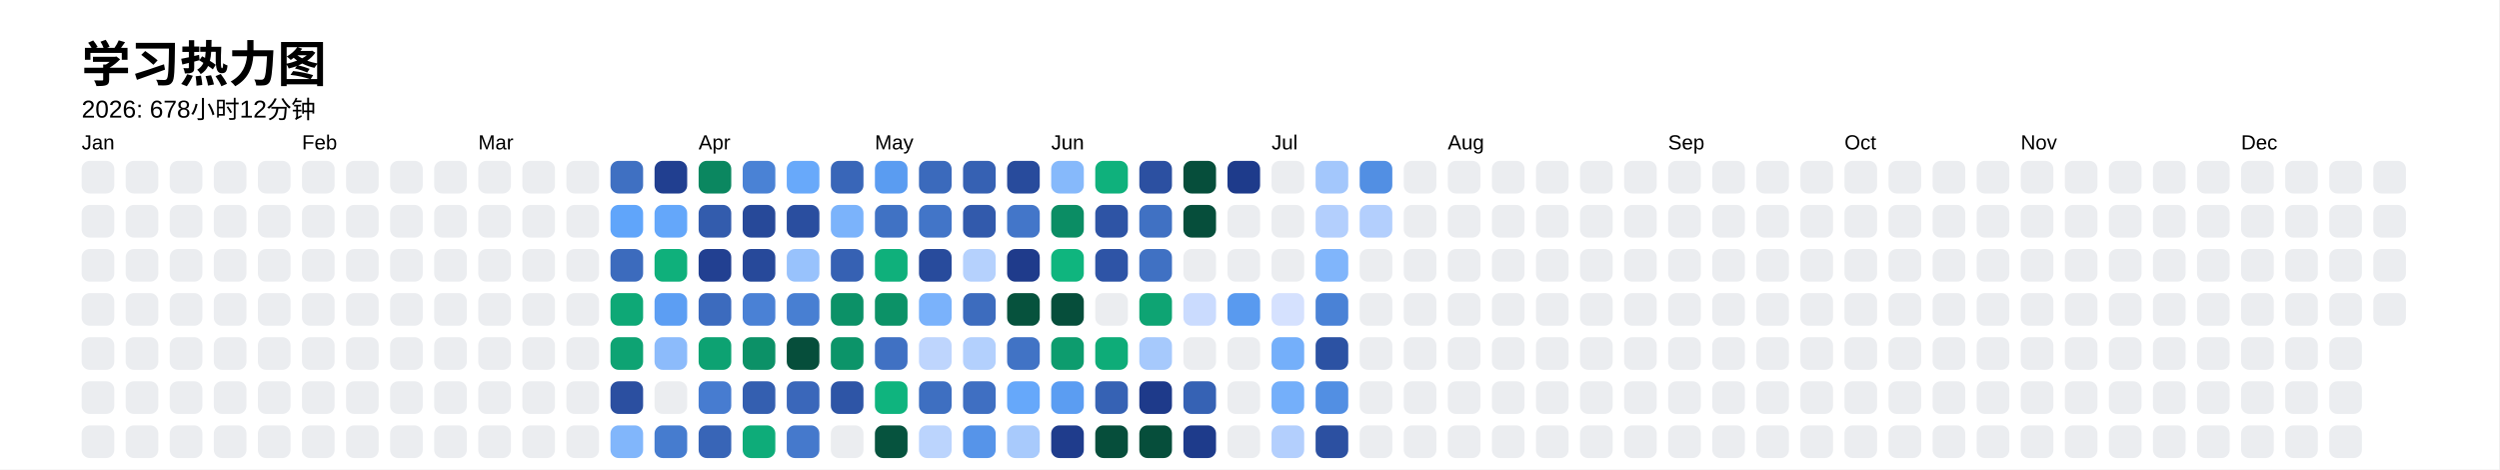
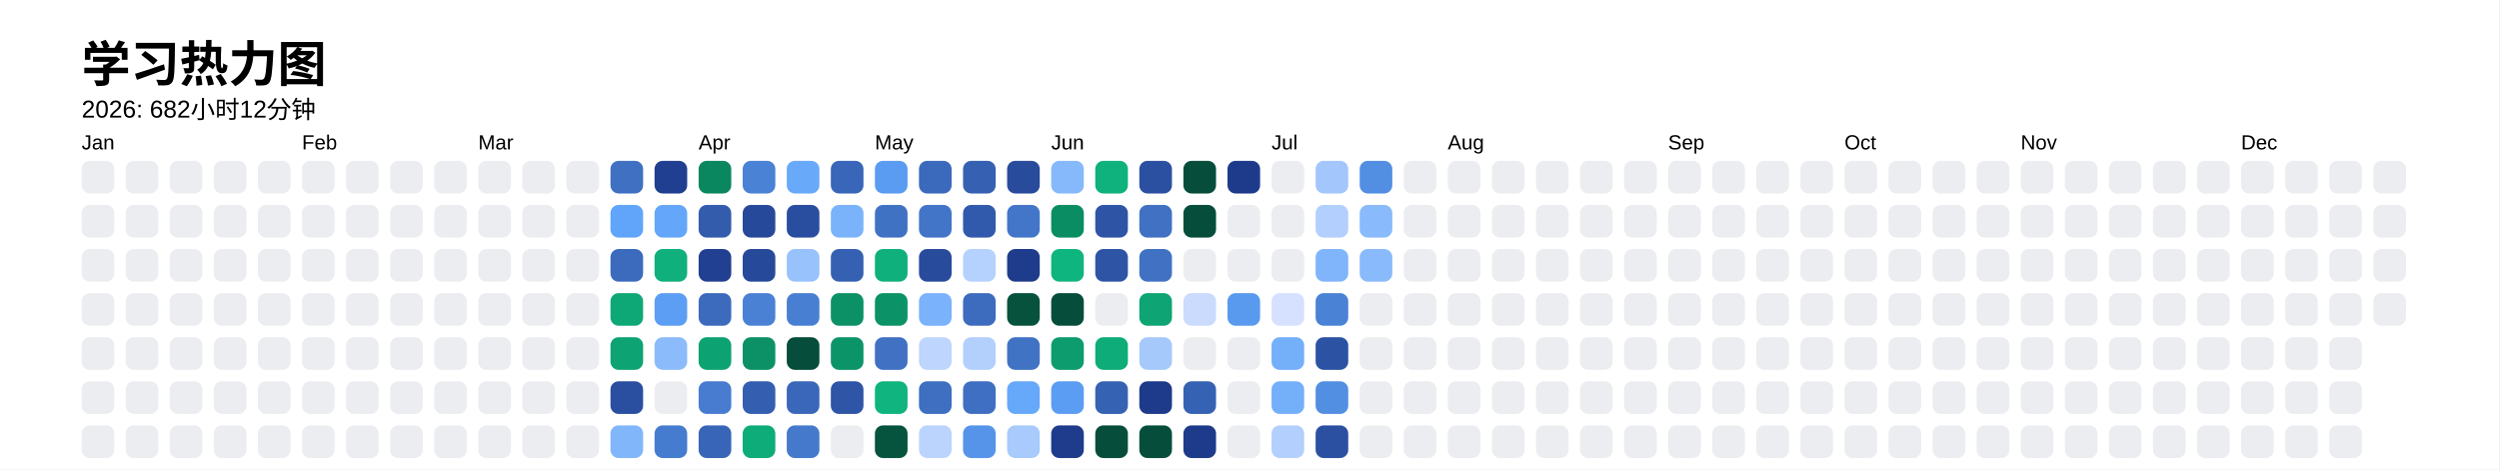
<svg xmlns="http://www.w3.org/2000/svg" style="background-color:white;" baseProfile="full" height="57.5mm" version="1.1" viewBox="0,0,306.2,57.5" width="306.2mm">
  <defs />
  <rect fill="#FFFFFF" height="57.5" width="306.2" x="0" y="0" />
  <text fill="#000000" style="font-size:6px; font-family:Arial; font-weight:bold;" x="10" y="10">学习热力图</text>
-   <text fill="#000000" style="font-size:3px; font-family:Arial;" x="10" y="14.4">2026: 678小时12分钟</text>
+   <text fill="#000000" style="font-size:3px; font-family:Arial;" x="10" y="14.4">2026: 682小时12分钟</text>
  <text fill="#000000" style="font-size:2.5px; font-family:Arial" x="10" y="18.3">Jan</text>
  <rect fill="#ebedf0" height="4" rx="1" ry="1" width="4" x="10" y="19.7" />
  <rect fill="#ebedf0" height="4" rx="1" ry="1" width="4" x="10" y="25.1" />
  <rect fill="#ebedf0" height="4" rx="1" ry="1" width="4" x="10" y="30.5" />
  <rect fill="#ebedf0" height="4" rx="1" ry="1" width="4" x="10" y="35.9" />
  <rect fill="#ebedf0" height="4" rx="1" ry="1" width="4" x="10" y="41.3" />
  <rect fill="#ebedf0" height="4" rx="1" ry="1" width="4" x="10" y="46.7" />
  <rect fill="#ebedf0" height="4" rx="1" ry="1" width="4" x="10" y="52.1" />
  <rect fill="#ebedf0" height="4" rx="1" ry="1" width="4" x="15.4" y="19.7" />
  <rect fill="#ebedf0" height="4" rx="1" ry="1" width="4" x="15.4" y="25.1" />
  <rect fill="#ebedf0" height="4" rx="1" ry="1" width="4" x="15.4" y="30.5" />
  <rect fill="#ebedf0" height="4" rx="1" ry="1" width="4" x="15.4" y="35.9" />
  <rect fill="#ebedf0" height="4" rx="1" ry="1" width="4" x="15.4" y="41.3" />
  <rect fill="#ebedf0" height="4" rx="1" ry="1" width="4" x="15.4" y="46.7" />
  <rect fill="#ebedf0" height="4" rx="1" ry="1" width="4" x="15.4" y="52.1" />
  <rect fill="#ebedf0" height="4" rx="1" ry="1" width="4" x="20.8" y="19.7" />
  <rect fill="#ebedf0" height="4" rx="1" ry="1" width="4" x="20.8" y="25.1" />
  <rect fill="#ebedf0" height="4" rx="1" ry="1" width="4" x="20.8" y="30.5" />
  <rect fill="#ebedf0" height="4" rx="1" ry="1" width="4" x="20.8" y="35.9" />
  <rect fill="#ebedf0" height="4" rx="1" ry="1" width="4" x="20.8" y="41.3" />
  <rect fill="#ebedf0" height="4" rx="1" ry="1" width="4" x="20.8" y="46.7" />
  <rect fill="#ebedf0" height="4" rx="1" ry="1" width="4" x="20.8" y="52.1" />
  <rect fill="#ebedf0" height="4" rx="1" ry="1" width="4" x="26.2" y="19.7" />
  <rect fill="#ebedf0" height="4" rx="1" ry="1" width="4" x="26.2" y="25.1" />
  <rect fill="#ebedf0" height="4" rx="1" ry="1" width="4" x="26.2" y="30.5" />
  <rect fill="#ebedf0" height="4" rx="1" ry="1" width="4" x="26.2" y="35.9" />
  <rect fill="#ebedf0" height="4" rx="1" ry="1" width="4" x="26.2" y="41.3" />
  <rect fill="#ebedf0" height="4" rx="1" ry="1" width="4" x="26.2" y="46.7" />
  <rect fill="#ebedf0" height="4" rx="1" ry="1" width="4" x="26.2" y="52.1" />
  <rect fill="#ebedf0" height="4" rx="1" ry="1" width="4" x="31.6" y="19.7" />
  <rect fill="#ebedf0" height="4" rx="1" ry="1" width="4" x="31.6" y="25.1" />
  <rect fill="#ebedf0" height="4" rx="1" ry="1" width="4" x="31.6" y="30.5" />
  <rect fill="#ebedf0" height="4" rx="1" ry="1" width="4" x="31.6" y="35.9" />
  <rect fill="#ebedf0" height="4" rx="1" ry="1" width="4" x="31.6" y="41.3" />
  <rect fill="#ebedf0" height="4" rx="1" ry="1" width="4" x="31.6" y="46.7" />
  <rect fill="#ebedf0" height="4" rx="1" ry="1" width="4" x="31.6" y="52.1" />
  <text fill="#000000" style="font-size:2.5px; font-family:Arial" x="37.0" y="18.3">Feb</text>
  <rect fill="#ebedf0" height="4" rx="1" ry="1" width="4" x="37.0" y="19.7" />
  <rect fill="#ebedf0" height="4" rx="1" ry="1" width="4" x="37.0" y="25.1" />
  <rect fill="#ebedf0" height="4" rx="1" ry="1" width="4" x="37.0" y="30.5" />
  <rect fill="#ebedf0" height="4" rx="1" ry="1" width="4" x="37.0" y="35.9" />
  <rect fill="#ebedf0" height="4" rx="1" ry="1" width="4" x="37.0" y="41.3" />
  <rect fill="#ebedf0" height="4" rx="1" ry="1" width="4" x="37.0" y="46.7" />
  <rect fill="#ebedf0" height="4" rx="1" ry="1" width="4" x="37.0" y="52.1" />
  <rect fill="#ebedf0" height="4" rx="1" ry="1" width="4" x="42.4" y="19.7" />
  <rect fill="#ebedf0" height="4" rx="1" ry="1" width="4" x="42.4" y="25.1" />
  <rect fill="#ebedf0" height="4" rx="1" ry="1" width="4" x="42.4" y="30.5" />
  <rect fill="#ebedf0" height="4" rx="1" ry="1" width="4" x="42.4" y="35.9" />
  <rect fill="#ebedf0" height="4" rx="1" ry="1" width="4" x="42.4" y="41.3" />
  <rect fill="#ebedf0" height="4" rx="1" ry="1" width="4" x="42.4" y="46.7" />
  <rect fill="#ebedf0" height="4" rx="1" ry="1" width="4" x="42.4" y="52.1" />
  <rect fill="#ebedf0" height="4" rx="1" ry="1" width="4" x="47.8" y="19.7" />
  <rect fill="#ebedf0" height="4" rx="1" ry="1" width="4" x="47.8" y="25.1" />
  <rect fill="#ebedf0" height="4" rx="1" ry="1" width="4" x="47.8" y="30.5" />
  <rect fill="#ebedf0" height="4" rx="1" ry="1" width="4" x="47.8" y="35.9" />
  <rect fill="#ebedf0" height="4" rx="1" ry="1" width="4" x="47.8" y="41.3" />
  <rect fill="#ebedf0" height="4" rx="1" ry="1" width="4" x="47.8" y="46.7" />
  <rect fill="#ebedf0" height="4" rx="1" ry="1" width="4" x="47.8" y="52.1" />
  <rect fill="#ebedf0" height="4" rx="1" ry="1" width="4" x="53.2" y="19.7" />
  <rect fill="#ebedf0" height="4" rx="1" ry="1" width="4" x="53.2" y="25.1" />
  <rect fill="#ebedf0" height="4" rx="1" ry="1" width="4" x="53.2" y="30.5" />
  <rect fill="#ebedf0" height="4" rx="1" ry="1" width="4" x="53.2" y="35.9" />
  <rect fill="#ebedf0" height="4" rx="1" ry="1" width="4" x="53.2" y="41.3" />
  <rect fill="#ebedf0" height="4" rx="1" ry="1" width="4" x="53.2" y="46.7" />
  <rect fill="#ebedf0" height="4" rx="1" ry="1" width="4" x="53.2" y="52.1" />
  <text fill="#000000" style="font-size:2.5px; font-family:Arial" x="58.6" y="18.3">Mar</text>
  <rect fill="#ebedf0" height="4" rx="1" ry="1" width="4" x="58.6" y="19.7" />
  <rect fill="#ebedf0" height="4" rx="1" ry="1" width="4" x="58.6" y="25.1" />
  <rect fill="#ebedf0" height="4" rx="1" ry="1" width="4" x="58.6" y="30.5" />
  <rect fill="#ebedf0" height="4" rx="1" ry="1" width="4" x="58.6" y="35.9" />
  <rect fill="#ebedf0" height="4" rx="1" ry="1" width="4" x="58.6" y="41.3" />
  <rect fill="#ebedf0" height="4" rx="1" ry="1" width="4" x="58.6" y="46.7" />
  <rect fill="#ebedf0" height="4" rx="1" ry="1" width="4" x="58.6" y="52.1" />
  <rect fill="#ebedf0" height="4" rx="1" ry="1" width="4" x="64" y="19.7" />
  <rect fill="#ebedf0" height="4" rx="1" ry="1" width="4" x="64" y="25.1" />
  <rect fill="#ebedf0" height="4" rx="1" ry="1" width="4" x="64" y="30.5" />
  <rect fill="#ebedf0" height="4" rx="1" ry="1" width="4" x="64" y="35.9" />
  <rect fill="#ebedf0" height="4" rx="1" ry="1" width="4" x="64" y="41.3" />
  <rect fill="#ebedf0" height="4" rx="1" ry="1" width="4" x="64" y="46.7" />
  <rect fill="#ebedf0" height="4" rx="1" ry="1" width="4" x="64" y="52.1" />
  <rect fill="#ebedf0" height="4" rx="1" ry="1" width="4" x="69.4" y="19.7" />
  <rect fill="#ebedf0" height="4" rx="1" ry="1" width="4" x="69.4" y="25.1" />
  <rect fill="#ebedf0" height="4" rx="1" ry="1" width="4" x="69.4" y="30.5" />
  <rect fill="#ebedf0" height="4" rx="1" ry="1" width="4" x="69.4" y="35.9" />
  <rect fill="#ebedf0" height="4" rx="1" ry="1" width="4" x="69.4" y="41.3" />
  <rect fill="#ebedf0" height="4" rx="1" ry="1" width="4" x="69.4" y="46.7" />
  <rect fill="#ebedf0" height="4" rx="1" ry="1" width="4" x="69.4" y="52.1" />
  <rect fill="#3f70c2" height="4" rx="1" ry="1" width="4" x="74.8" y="19.7" />
  <rect fill="#60a5fa" height="4" rx="1" ry="1" width="4" x="74.8" y="25.1" />
  <rect fill="#3c6bbd" height="4" rx="1" ry="1" width="4" x="74.8" y="30.5" />
  <rect fill="#0ea876" height="4" rx="1" ry="1" width="4" x="74.8" y="35.9" />
  <rect fill="#0ea373" height="4" rx="1" ry="1" width="4" x="74.8" y="41.3" />
  <rect fill="#2b4fa0" height="4" rx="1" ry="1" width="4" x="74.8" y="46.7" />
  <rect fill="#81b6fb" height="4" rx="1" ry="1" width="4" x="74.8" y="52.1" />
  <rect fill="#213f90" height="4" rx="1" ry="1" width="4" x="80.2" y="19.7" />
  <rect fill="#64a7fa" height="4" rx="1" ry="1" width="4" x="80.2" y="25.1" />
  <rect fill="#0fb07b" height="4" rx="1" ry="1" width="4" x="80.2" y="30.5" />
  <rect fill="#5c9ef3" height="4" rx="1" ry="1" width="4" x="80.2" y="35.9" />
  <rect fill="#8cbbfb" height="4" rx="1" ry="1" width="4" x="80.2" y="41.3" />
  <rect fill="#ebedf0" height="4" rx="1" ry="1" width="4" x="80.2" y="46.7" />
  <rect fill="#467ccf" height="4" rx="1" ry="1" width="4" x="80.2" y="52.1" />
  <text fill="#000000" style="font-size:2.5px; font-family:Arial" x="85.6" y="18.3">Apr</text>
  <rect fill="#0b8760" height="4" rx="1" ry="1" width="4" x="85.6" y="19.7" />
  <rect fill="#335cad" height="4" rx="1" ry="1" width="4" x="85.6" y="25.1" />
  <rect fill="#224091" height="4" rx="1" ry="1" width="4" x="85.6" y="30.5" />
  <rect fill="#3c6bbe" height="4" rx="1" ry="1" width="4" x="85.6" y="35.9" />
  <rect fill="#0da272" height="4" rx="1" ry="1" width="4" x="85.6" y="41.3" />
  <rect fill="#477cd0" height="4" rx="1" ry="1" width="4" x="85.6" y="46.7" />
  <rect fill="#3865b7" height="4" rx="1" ry="1" width="4" x="85.6" y="52.1" />
  <rect fill="#4a82d5" height="4" rx="1" ry="1" width="4" x="91" y="19.7" />
  <rect fill="#274999" height="4" rx="1" ry="1" width="4" x="91" y="25.1" />
  <rect fill="#27499a" height="4" rx="1" ry="1" width="4" x="91" y="30.5" />
  <rect fill="#4a81d5" height="4" rx="1" ry="1" width="4" x="91" y="35.9" />
  <rect fill="#0c9167" height="4" rx="1" ry="1" width="4" x="91" y="41.3" />
  <rect fill="#345fb0" height="4" rx="1" ry="1" width="4" x="91" y="46.7" />
  <rect fill="#0eac79" height="4" rx="1" ry="1" width="4" x="91" y="52.1" />
  <rect fill="#68a9fa" height="4" rx="1" ry="1" width="4" x="96.4" y="19.7" />
  <rect fill="#2a4e9f" height="4" rx="1" ry="1" width="4" x="96.4" y="25.1" />
  <rect fill="#98c2fc" height="4" rx="1" ry="1" width="4" x="96.4" y="30.5" />
  <rect fill="#487fd2" height="4" rx="1" ry="1" width="4" x="96.4" y="35.9" />
  <rect fill="#064e3b" height="4" rx="1" ry="1" width="4" x="96.4" y="41.3" />
  <rect fill="#3a67ba" height="4" rx="1" ry="1" width="4" x="96.4" y="46.7" />
  <rect fill="#4579cc" height="4" rx="1" ry="1" width="4" x="96.4" y="52.1" />
  <rect fill="#3966b8" height="4" rx="1" ry="1" width="4" x="101.8" y="19.7" />
  <rect fill="#7bb3fb" height="4" rx="1" ry="1" width="4" x="101.8" y="25.1" />
  <rect fill="#3661b3" height="4" rx="1" ry="1" width="4" x="101.8" y="30.5" />
  <rect fill="#0c9167" height="4" rx="1" ry="1" width="4" x="101.8" y="35.9" />
  <rect fill="#0c9469" height="4" rx="1" ry="1" width="4" x="101.8" y="41.3" />
  <rect fill="#2e55a6" height="4" rx="1" ry="1" width="4" x="101.8" y="46.7" />
  <rect fill="#ebedf0" height="4" rx="1" ry="1" width="4" x="101.8" y="52.1" />
  <text fill="#000000" style="font-size:2.5px; font-family:Arial" x="107.2" y="18.3">May</text>
  <rect fill="#5a9cf1" height="4" rx="1" ry="1" width="4" x="107.2" y="19.7" />
  <rect fill="#4072c4" height="4" rx="1" ry="1" width="4" x="107.2" y="25.1" />
  <rect fill="#0fb07b" height="4" rx="1" ry="1" width="4" x="107.2" y="30.5" />
  <rect fill="#0c9267" height="4" rx="1" ry="1" width="4" x="107.2" y="35.9" />
  <rect fill="#4071c3" height="4" rx="1" ry="1" width="4" x="107.2" y="41.3" />
  <rect fill="#0fb47e" height="4" rx="1" ry="1" width="4" x="107.2" y="46.7" />
  <rect fill="#06533e" height="4" rx="1" ry="1" width="4" x="107.2" y="52.1" />
  <rect fill="#3b6abc" height="4" rx="1" ry="1" width="4" x="112.6" y="19.7" />
  <rect fill="#4275c8" height="4" rx="1" ry="1" width="4" x="112.6" y="25.1" />
  <rect fill="#284b9c" height="4" rx="1" ry="1" width="4" x="112.6" y="30.5" />
  <rect fill="#7ab2fb" height="4" rx="1" ry="1" width="4" x="112.6" y="35.9" />
  <rect fill="#bed5fd" height="4" rx="1" ry="1" width="4" x="112.6" y="41.3" />
  <rect fill="#3e6fc1" height="4" rx="1" ry="1" width="4" x="112.6" y="46.7" />
  <rect fill="#bbd4fd" height="4" rx="1" ry="1" width="4" x="112.6" y="52.1" />
  <rect fill="#3661b3" height="4" rx="1" ry="1" width="4" x="118" y="19.7" />
  <rect fill="#325aac" height="4" rx="1" ry="1" width="4" x="118" y="25.1" />
  <rect fill="#b5d1fd" height="4" rx="1" ry="1" width="4" x="118" y="30.5" />
  <rect fill="#3d6cbe" height="4" rx="1" ry="1" width="4" x="118" y="35.9" />
  <rect fill="#b3d0fd" height="4" rx="1" ry="1" width="4" x="118" y="41.3" />
  <rect fill="#3f6fc2" height="4" rx="1" ry="1" width="4" x="118" y="46.7" />
  <rect fill="#5694e9" height="4" rx="1" ry="1" width="4" x="118" y="52.1" />
  <rect fill="#284b9c" height="4" rx="1" ry="1" width="4" x="123.4" y="19.7" />
  <rect fill="#4376c9" height="4" rx="1" ry="1" width="4" x="123.4" y="25.1" />
  <rect fill="#1f3b8b" height="4" rx="1" ry="1" width="4" x="123.4" y="30.5" />
  <rect fill="#06523d" height="4" rx="1" ry="1" width="4" x="123.4" y="35.9" />
  <rect fill="#4173c5" height="4" rx="1" ry="1" width="4" x="123.4" y="41.3" />
  <rect fill="#66a8fa" height="4" rx="1" ry="1" width="4" x="123.4" y="46.7" />
  <rect fill="#a8cafc" height="4" rx="1" ry="1" width="4" x="123.4" y="52.1" />
  <text fill="#000000" style="font-size:2.5px; font-family:Arial" x="128.8" y="18.3">Jun</text>
  <rect fill="#86b9fb" height="4" rx="1" ry="1" width="4" x="128.8" y="19.7" />
  <rect fill="#0b8d64" height="4" rx="1" ry="1" width="4" x="128.8" y="25.1" />
  <rect fill="#0fb57e" height="4" rx="1" ry="1" width="4" x="128.8" y="30.5" />
  <rect fill="#064e3b" height="4" rx="1" ry="1" width="4" x="128.8" y="35.9" />
  <rect fill="#0d9c6e" height="4" rx="1" ry="1" width="4" x="128.8" y="41.3" />
  <rect fill="#5b9df2" height="4" rx="1" ry="1" width="4" x="128.8" y="46.7" />
  <rect fill="#1f3c8c" height="4" rx="1" ry="1" width="4" x="128.8" y="52.1" />
  <rect fill="#0fb17c" height="4" rx="1" ry="1" width="4" x="134.2" y="19.7" />
  <rect fill="#2e54a5" height="4" rx="1" ry="1" width="4" x="134.2" y="25.1" />
  <rect fill="#2e54a6" height="4" rx="1" ry="1" width="4" x="134.2" y="30.5" />
  <rect fill="#ebedf0" height="4" rx="1" ry="1" width="4" x="134.2" y="35.9" />
  <rect fill="#0eac78" height="4" rx="1" ry="1" width="4" x="134.2" y="41.3" />
  <rect fill="#3662b4" height="4" rx="1" ry="1" width="4" x="134.2" y="46.7" />
  <rect fill="#064e3b" height="4" rx="1" ry="1" width="4" x="134.2" y="52.1" />
  <rect fill="#2c50a1" height="4" rx="1" ry="1" width="4" x="139.6" y="19.7" />
  <rect fill="#4071c3" height="4" rx="1" ry="1" width="4" x="139.6" y="25.1" />
  <rect fill="#4071c3" height="4" rx="1" ry="1" width="4" x="139.6" y="30.5" />
  <rect fill="#0ea473" height="4" rx="1" ry="1" width="4" x="139.6" y="35.9" />
  <rect fill="#a6c9fc" height="4" rx="1" ry="1" width="4" x="139.6" y="41.3" />
  <rect fill="#1e3a8a" height="4" rx="1" ry="1" width="4" x="139.6" y="46.7" />
  <rect fill="#064e3b" height="4" rx="1" ry="1" width="4" x="139.6" y="52.1" />
  <rect fill="#064e3b" height="4" rx="1" ry="1" width="4" x="145" y="19.7" />
  <rect fill="#064e3b" height="4" rx="1" ry="1" width="4" x="145" y="25.1" />
  <rect fill="#ebedf0" height="4" rx="1" ry="1" width="4" x="145" y="30.5" />
  <rect fill="#cadbfe" height="4" rx="1" ry="1" width="4" x="145" y="35.9" />
  <rect fill="#ebedf0" height="4" rx="1" ry="1" width="4" x="145" y="41.3" />
  <rect fill="#3662b4" height="4" rx="1" ry="1" width="4" x="145" y="46.7" />
  <rect fill="#1e3b8b" height="4" rx="1" ry="1" width="4" x="145" y="52.1" />
  <rect fill="#1e3b8b" height="4" rx="1" ry="1" width="4" x="150.4" y="19.7" />
  <rect fill="#ebedf0" height="4" rx="1" ry="1" width="4" x="150.4" y="25.1" />
  <rect fill="#ebedf0" height="4" rx="1" ry="1" width="4" x="150.4" y="30.5" />
  <rect fill="#599aef" height="4" rx="1" ry="1" width="4" x="150.4" y="35.9" />
  <rect fill="#ebedf0" height="4" rx="1" ry="1" width="4" x="150.4" y="41.3" />
  <rect fill="#ebedf0" height="4" rx="1" ry="1" width="4" x="150.4" y="46.7" />
  <rect fill="#ebedf0" height="4" rx="1" ry="1" width="4" x="150.4" y="52.1" />
  <text fill="#000000" style="font-size:2.5px; font-family:Arial" x="155.8" y="18.3">Jul</text>
  <rect fill="#ebedf0" height="4" rx="1" ry="1" width="4" x="155.8" y="19.7" />
  <rect fill="#ebedf0" height="4" rx="1" ry="1" width="4" x="155.8" y="25.1" />
  <rect fill="#ebedf0" height="4" rx="1" ry="1" width="4" x="155.8" y="30.5" />
  <rect fill="#d5e1fe" height="4" rx="1" ry="1" width="4" x="155.8" y="35.9" />
  <rect fill="#74affa" height="4" rx="1" ry="1" width="4" x="155.8" y="41.3" />
  <rect fill="#74affa" height="4" rx="1" ry="1" width="4" x="155.8" y="46.7" />
  <rect fill="#b3cffd" height="4" rx="1" ry="1" width="4" x="155.8" y="52.1" />
  <rect fill="#a3c7fc" height="4" rx="1" ry="1" width="4" x="161.2" y="19.7" />
  <rect fill="#b3cffd" height="4" rx="1" ry="1" width="4" x="161.2" y="25.1" />
  <rect fill="#80b5fb" height="4" rx="1" ry="1" width="4" x="161.2" y="30.5" />
  <rect fill="#4a82d6" height="4" rx="1" ry="1" width="4" x="161.2" y="35.9" />
  <rect fill="#2c52a3" height="4" rx="1" ry="1" width="4" x="161.2" y="41.3" />
  <rect fill="#528fe3" height="4" rx="1" ry="1" width="4" x="161.2" y="46.7" />
  <rect fill="#2c50a1" height="4" rx="1" ry="1" width="4" x="161.2" y="52.1" />
  <rect fill="#528fe3" height="4" rx="1" ry="1" width="4" x="166.6" y="19.7" />
-   <rect fill="#b3cffd" height="4" rx="1" ry="1" width="4" x="166.6" y="25.1" />
-   <rect fill="#ebedf0" height="4" rx="1" ry="1" width="4" x="166.6" y="30.5" />
+   <rect fill="#89bafb" height="4" rx="1" ry="1" width="4" x="166.6" y="25.1" />
+   <rect fill="#89bafb" height="4" rx="1" ry="1" width="4" x="166.6" y="30.5" />
  <rect fill="#ebedf0" height="4" rx="1" ry="1" width="4" x="166.6" y="35.9" />
  <rect fill="#ebedf0" height="4" rx="1" ry="1" width="4" x="166.6" y="41.3" />
  <rect fill="#ebedf0" height="4" rx="1" ry="1" width="4" x="166.6" y="46.7" />
  <rect fill="#ebedf0" height="4" rx="1" ry="1" width="4" x="166.6" y="52.1" />
  <rect fill="#ebedf0" height="4" rx="1" ry="1" width="4" x="172" y="19.7" />
  <rect fill="#ebedf0" height="4" rx="1" ry="1" width="4" x="172" y="25.1" />
  <rect fill="#ebedf0" height="4" rx="1" ry="1" width="4" x="172" y="30.5" />
  <rect fill="#ebedf0" height="4" rx="1" ry="1" width="4" x="172" y="35.9" />
  <rect fill="#ebedf0" height="4" rx="1" ry="1" width="4" x="172" y="41.3" />
  <rect fill="#ebedf0" height="4" rx="1" ry="1" width="4" x="172" y="46.7" />
  <rect fill="#ebedf0" height="4" rx="1" ry="1" width="4" x="172" y="52.1" />
  <text fill="#000000" style="font-size:2.5px; font-family:Arial" x="177.4" y="18.3">Aug</text>
  <rect fill="#ebedf0" height="4" rx="1" ry="1" width="4" x="177.4" y="19.7" />
  <rect fill="#ebedf0" height="4" rx="1" ry="1" width="4" x="177.4" y="25.1" />
  <rect fill="#ebedf0" height="4" rx="1" ry="1" width="4" x="177.4" y="30.5" />
  <rect fill="#ebedf0" height="4" rx="1" ry="1" width="4" x="177.4" y="35.9" />
  <rect fill="#ebedf0" height="4" rx="1" ry="1" width="4" x="177.4" y="41.3" />
  <rect fill="#ebedf0" height="4" rx="1" ry="1" width="4" x="177.4" y="46.7" />
  <rect fill="#ebedf0" height="4" rx="1" ry="1" width="4" x="177.4" y="52.1" />
  <rect fill="#ebedf0" height="4" rx="1" ry="1" width="4" x="182.8" y="19.7" />
  <rect fill="#ebedf0" height="4" rx="1" ry="1" width="4" x="182.8" y="25.1" />
  <rect fill="#ebedf0" height="4" rx="1" ry="1" width="4" x="182.8" y="30.5" />
  <rect fill="#ebedf0" height="4" rx="1" ry="1" width="4" x="182.8" y="35.9" />
  <rect fill="#ebedf0" height="4" rx="1" ry="1" width="4" x="182.8" y="41.3" />
  <rect fill="#ebedf0" height="4" rx="1" ry="1" width="4" x="182.8" y="46.7" />
  <rect fill="#ebedf0" height="4" rx="1" ry="1" width="4" x="182.8" y="52.1" />
  <rect fill="#ebedf0" height="4" rx="1" ry="1" width="4" x="188.2" y="19.7" />
  <rect fill="#ebedf0" height="4" rx="1" ry="1" width="4" x="188.2" y="25.1" />
  <rect fill="#ebedf0" height="4" rx="1" ry="1" width="4" x="188.2" y="30.5" />
  <rect fill="#ebedf0" height="4" rx="1" ry="1" width="4" x="188.2" y="35.9" />
  <rect fill="#ebedf0" height="4" rx="1" ry="1" width="4" x="188.2" y="41.3" />
  <rect fill="#ebedf0" height="4" rx="1" ry="1" width="4" x="188.2" y="46.7" />
  <rect fill="#ebedf0" height="4" rx="1" ry="1" width="4" x="188.2" y="52.1" />
  <rect fill="#ebedf0" height="4" rx="1" ry="1" width="4" x="193.6" y="19.7" />
  <rect fill="#ebedf0" height="4" rx="1" ry="1" width="4" x="193.6" y="25.1" />
  <rect fill="#ebedf0" height="4" rx="1" ry="1" width="4" x="193.6" y="30.5" />
  <rect fill="#ebedf0" height="4" rx="1" ry="1" width="4" x="193.6" y="35.9" />
  <rect fill="#ebedf0" height="4" rx="1" ry="1" width="4" x="193.6" y="41.3" />
  <rect fill="#ebedf0" height="4" rx="1" ry="1" width="4" x="193.6" y="46.7" />
  <rect fill="#ebedf0" height="4" rx="1" ry="1" width="4" x="193.6" y="52.1" />
  <rect fill="#ebedf0" height="4" rx="1" ry="1" width="4" x="199" y="19.7" />
  <rect fill="#ebedf0" height="4" rx="1" ry="1" width="4" x="199" y="25.1" />
  <rect fill="#ebedf0" height="4" rx="1" ry="1" width="4" x="199" y="30.5" />
  <rect fill="#ebedf0" height="4" rx="1" ry="1" width="4" x="199" y="35.9" />
  <rect fill="#ebedf0" height="4" rx="1" ry="1" width="4" x="199" y="41.3" />
  <rect fill="#ebedf0" height="4" rx="1" ry="1" width="4" x="199" y="46.7" />
  <rect fill="#ebedf0" height="4" rx="1" ry="1" width="4" x="199" y="52.1" />
  <text fill="#000000" style="font-size:2.5px; font-family:Arial" x="204.4" y="18.3">Sep</text>
  <rect fill="#ebedf0" height="4" rx="1" ry="1" width="4" x="204.4" y="19.7" />
  <rect fill="#ebedf0" height="4" rx="1" ry="1" width="4" x="204.4" y="25.1" />
  <rect fill="#ebedf0" height="4" rx="1" ry="1" width="4" x="204.4" y="30.5" />
  <rect fill="#ebedf0" height="4" rx="1" ry="1" width="4" x="204.4" y="35.9" />
  <rect fill="#ebedf0" height="4" rx="1" ry="1" width="4" x="204.4" y="41.3" />
  <rect fill="#ebedf0" height="4" rx="1" ry="1" width="4" x="204.4" y="46.7" />
  <rect fill="#ebedf0" height="4" rx="1" ry="1" width="4" x="204.4" y="52.1" />
  <rect fill="#ebedf0" height="4" rx="1" ry="1" width="4" x="209.8" y="19.7" />
  <rect fill="#ebedf0" height="4" rx="1" ry="1" width="4" x="209.8" y="25.1" />
  <rect fill="#ebedf0" height="4" rx="1" ry="1" width="4" x="209.8" y="30.5" />
  <rect fill="#ebedf0" height="4" rx="1" ry="1" width="4" x="209.8" y="35.9" />
  <rect fill="#ebedf0" height="4" rx="1" ry="1" width="4" x="209.8" y="41.3" />
  <rect fill="#ebedf0" height="4" rx="1" ry="1" width="4" x="209.8" y="46.7" />
  <rect fill="#ebedf0" height="4" rx="1" ry="1" width="4" x="209.8" y="52.1" />
  <rect fill="#ebedf0" height="4" rx="1" ry="1" width="4" x="215.2" y="19.7" />
  <rect fill="#ebedf0" height="4" rx="1" ry="1" width="4" x="215.2" y="25.1" />
  <rect fill="#ebedf0" height="4" rx="1" ry="1" width="4" x="215.2" y="30.5" />
  <rect fill="#ebedf0" height="4" rx="1" ry="1" width="4" x="215.2" y="35.9" />
  <rect fill="#ebedf0" height="4" rx="1" ry="1" width="4" x="215.2" y="41.3" />
  <rect fill="#ebedf0" height="4" rx="1" ry="1" width="4" x="215.2" y="46.7" />
  <rect fill="#ebedf0" height="4" rx="1" ry="1" width="4" x="215.2" y="52.1" />
  <rect fill="#ebedf0" height="4" rx="1" ry="1" width="4" x="220.6" y="19.7" />
  <rect fill="#ebedf0" height="4" rx="1" ry="1" width="4" x="220.6" y="25.1" />
  <rect fill="#ebedf0" height="4" rx="1" ry="1" width="4" x="220.6" y="30.5" />
  <rect fill="#ebedf0" height="4" rx="1" ry="1" width="4" x="220.6" y="35.9" />
  <rect fill="#ebedf0" height="4" rx="1" ry="1" width="4" x="220.6" y="41.3" />
  <rect fill="#ebedf0" height="4" rx="1" ry="1" width="4" x="220.6" y="46.7" />
  <rect fill="#ebedf0" height="4" rx="1" ry="1" width="4" x="220.6" y="52.1" />
  <text fill="#000000" style="font-size:2.5px; font-family:Arial" x="226" y="18.3">Oct</text>
  <rect fill="#ebedf0" height="4" rx="1" ry="1" width="4" x="226" y="19.7" />
  <rect fill="#ebedf0" height="4" rx="1" ry="1" width="4" x="226" y="25.1" />
  <rect fill="#ebedf0" height="4" rx="1" ry="1" width="4" x="226" y="30.5" />
  <rect fill="#ebedf0" height="4" rx="1" ry="1" width="4" x="226" y="35.9" />
  <rect fill="#ebedf0" height="4" rx="1" ry="1" width="4" x="226" y="41.3" />
  <rect fill="#ebedf0" height="4" rx="1" ry="1" width="4" x="226" y="46.7" />
  <rect fill="#ebedf0" height="4" rx="1" ry="1" width="4" x="226" y="52.1" />
  <rect fill="#ebedf0" height="4" rx="1" ry="1" width="4" x="231.4" y="19.7" />
  <rect fill="#ebedf0" height="4" rx="1" ry="1" width="4" x="231.4" y="25.1" />
  <rect fill="#ebedf0" height="4" rx="1" ry="1" width="4" x="231.4" y="30.5" />
  <rect fill="#ebedf0" height="4" rx="1" ry="1" width="4" x="231.4" y="35.9" />
  <rect fill="#ebedf0" height="4" rx="1" ry="1" width="4" x="231.4" y="41.3" />
  <rect fill="#ebedf0" height="4" rx="1" ry="1" width="4" x="231.4" y="46.7" />
  <rect fill="#ebedf0" height="4" rx="1" ry="1" width="4" x="231.4" y="52.1" />
  <rect fill="#ebedf0" height="4" rx="1" ry="1" width="4" x="236.8" y="19.7" />
  <rect fill="#ebedf0" height="4" rx="1" ry="1" width="4" x="236.8" y="25.1" />
  <rect fill="#ebedf0" height="4" rx="1" ry="1" width="4" x="236.8" y="30.5" />
  <rect fill="#ebedf0" height="4" rx="1" ry="1" width="4" x="236.8" y="35.9" />
  <rect fill="#ebedf0" height="4" rx="1" ry="1" width="4" x="236.8" y="41.3" />
  <rect fill="#ebedf0" height="4" rx="1" ry="1" width="4" x="236.8" y="46.7" />
  <rect fill="#ebedf0" height="4" rx="1" ry="1" width="4" x="236.8" y="52.1" />
  <rect fill="#ebedf0" height="4" rx="1" ry="1" width="4" x="242.2" y="19.7" />
  <rect fill="#ebedf0" height="4" rx="1" ry="1" width="4" x="242.2" y="25.1" />
  <rect fill="#ebedf0" height="4" rx="1" ry="1" width="4" x="242.2" y="30.5" />
  <rect fill="#ebedf0" height="4" rx="1" ry="1" width="4" x="242.2" y="35.9" />
  <rect fill="#ebedf0" height="4" rx="1" ry="1" width="4" x="242.2" y="41.3" />
  <rect fill="#ebedf0" height="4" rx="1" ry="1" width="4" x="242.2" y="46.7" />
  <rect fill="#ebedf0" height="4" rx="1" ry="1" width="4" x="242.2" y="52.1" />
  <text fill="#000000" style="font-size:2.5px; font-family:Arial" x="247.6" y="18.3">Nov</text>
  <rect fill="#ebedf0" height="4" rx="1" ry="1" width="4" x="247.6" y="19.7" />
  <rect fill="#ebedf0" height="4" rx="1" ry="1" width="4" x="247.6" y="25.1" />
  <rect fill="#ebedf0" height="4" rx="1" ry="1" width="4" x="247.6" y="30.5" />
  <rect fill="#ebedf0" height="4" rx="1" ry="1" width="4" x="247.6" y="35.9" />
  <rect fill="#ebedf0" height="4" rx="1" ry="1" width="4" x="247.6" y="41.3" />
  <rect fill="#ebedf0" height="4" rx="1" ry="1" width="4" x="247.6" y="46.7" />
  <rect fill="#ebedf0" height="4" rx="1" ry="1" width="4" x="247.6" y="52.1" />
  <rect fill="#ebedf0" height="4" rx="1" ry="1" width="4" x="253" y="19.7" />
  <rect fill="#ebedf0" height="4" rx="1" ry="1" width="4" x="253" y="25.1" />
  <rect fill="#ebedf0" height="4" rx="1" ry="1" width="4" x="253" y="30.5" />
  <rect fill="#ebedf0" height="4" rx="1" ry="1" width="4" x="253" y="35.9" />
  <rect fill="#ebedf0" height="4" rx="1" ry="1" width="4" x="253" y="41.3" />
  <rect fill="#ebedf0" height="4" rx="1" ry="1" width="4" x="253" y="46.7" />
  <rect fill="#ebedf0" height="4" rx="1" ry="1" width="4" x="253" y="52.1" />
  <rect fill="#ebedf0" height="4" rx="1" ry="1" width="4" x="258.4" y="19.7" />
  <rect fill="#ebedf0" height="4" rx="1" ry="1" width="4" x="258.4" y="25.1" />
  <rect fill="#ebedf0" height="4" rx="1" ry="1" width="4" x="258.4" y="30.5" />
  <rect fill="#ebedf0" height="4" rx="1" ry="1" width="4" x="258.4" y="35.9" />
  <rect fill="#ebedf0" height="4" rx="1" ry="1" width="4" x="258.4" y="41.3" />
  <rect fill="#ebedf0" height="4" rx="1" ry="1" width="4" x="258.4" y="46.7" />
  <rect fill="#ebedf0" height="4" rx="1" ry="1" width="4" x="258.4" y="52.1" />
  <rect fill="#ebedf0" height="4" rx="1" ry="1" width="4" x="263.8" y="19.7" />
  <rect fill="#ebedf0" height="4" rx="1" ry="1" width="4" x="263.8" y="25.1" />
  <rect fill="#ebedf0" height="4" rx="1" ry="1" width="4" x="263.8" y="30.5" />
  <rect fill="#ebedf0" height="4" rx="1" ry="1" width="4" x="263.8" y="35.9" />
  <rect fill="#ebedf0" height="4" rx="1" ry="1" width="4" x="263.8" y="41.3" />
  <rect fill="#ebedf0" height="4" rx="1" ry="1" width="4" x="263.8" y="46.7" />
  <rect fill="#ebedf0" height="4" rx="1" ry="1" width="4" x="263.8" y="52.1" />
  <rect fill="#ebedf0" height="4" rx="1" ry="1" width="4" x="269.2" y="19.7" />
  <rect fill="#ebedf0" height="4" rx="1" ry="1" width="4" x="269.2" y="25.1" />
  <rect fill="#ebedf0" height="4" rx="1" ry="1" width="4" x="269.2" y="30.5" />
  <rect fill="#ebedf0" height="4" rx="1" ry="1" width="4" x="269.2" y="35.9" />
  <rect fill="#ebedf0" height="4" rx="1" ry="1" width="4" x="269.2" y="41.3" />
  <rect fill="#ebedf0" height="4" rx="1" ry="1" width="4" x="269.2" y="46.7" />
  <rect fill="#ebedf0" height="4" rx="1" ry="1" width="4" x="269.2" y="52.1" />
  <text fill="#000000" style="font-size:2.5px; font-family:Arial" x="274.6" y="18.3">Dec</text>
  <rect fill="#ebedf0" height="4" rx="1" ry="1" width="4" x="274.6" y="19.7" />
  <rect fill="#ebedf0" height="4" rx="1" ry="1" width="4" x="274.6" y="25.1" />
  <rect fill="#ebedf0" height="4" rx="1" ry="1" width="4" x="274.6" y="30.5" />
  <rect fill="#ebedf0" height="4" rx="1" ry="1" width="4" x="274.6" y="35.9" />
  <rect fill="#ebedf0" height="4" rx="1" ry="1" width="4" x="274.6" y="41.3" />
  <rect fill="#ebedf0" height="4" rx="1" ry="1" width="4" x="274.6" y="46.7" />
  <rect fill="#ebedf0" height="4" rx="1" ry="1" width="4" x="274.6" y="52.1" />
  <rect fill="#ebedf0" height="4" rx="1" ry="1" width="4" x="280" y="19.7" />
  <rect fill="#ebedf0" height="4" rx="1" ry="1" width="4" x="280" y="25.1" />
  <rect fill="#ebedf0" height="4" rx="1" ry="1" width="4" x="280" y="30.5" />
  <rect fill="#ebedf0" height="4" rx="1" ry="1" width="4" x="280" y="35.9" />
  <rect fill="#ebedf0" height="4" rx="1" ry="1" width="4" x="280" y="41.3" />
  <rect fill="#ebedf0" height="4" rx="1" ry="1" width="4" x="280" y="46.7" />
  <rect fill="#ebedf0" height="4" rx="1" ry="1" width="4" x="280" y="52.1" />
  <rect fill="#ebedf0" height="4" rx="1" ry="1" width="4" x="285.4" y="19.7" />
  <rect fill="#ebedf0" height="4" rx="1" ry="1" width="4" x="285.4" y="25.1" />
  <rect fill="#ebedf0" height="4" rx="1" ry="1" width="4" x="285.4" y="30.5" />
  <rect fill="#ebedf0" height="4" rx="1" ry="1" width="4" x="285.4" y="35.9" />
  <rect fill="#ebedf0" height="4" rx="1" ry="1" width="4" x="285.4" y="41.3" />
  <rect fill="#ebedf0" height="4" rx="1" ry="1" width="4" x="285.4" y="46.7" />
  <rect fill="#ebedf0" height="4" rx="1" ry="1" width="4" x="285.4" y="52.1" />
  <rect fill="#ebedf0" height="4" rx="1" ry="1" width="4" x="290.8" y="19.7" />
  <rect fill="#ebedf0" height="4" rx="1" ry="1" width="4" x="290.8" y="25.1" />
  <rect fill="#ebedf0" height="4" rx="1" ry="1" width="4" x="290.8" y="30.5" />
  <rect fill="#ebedf0" height="4" rx="1" ry="1" width="4" x="290.8" y="35.9" />
</svg>
